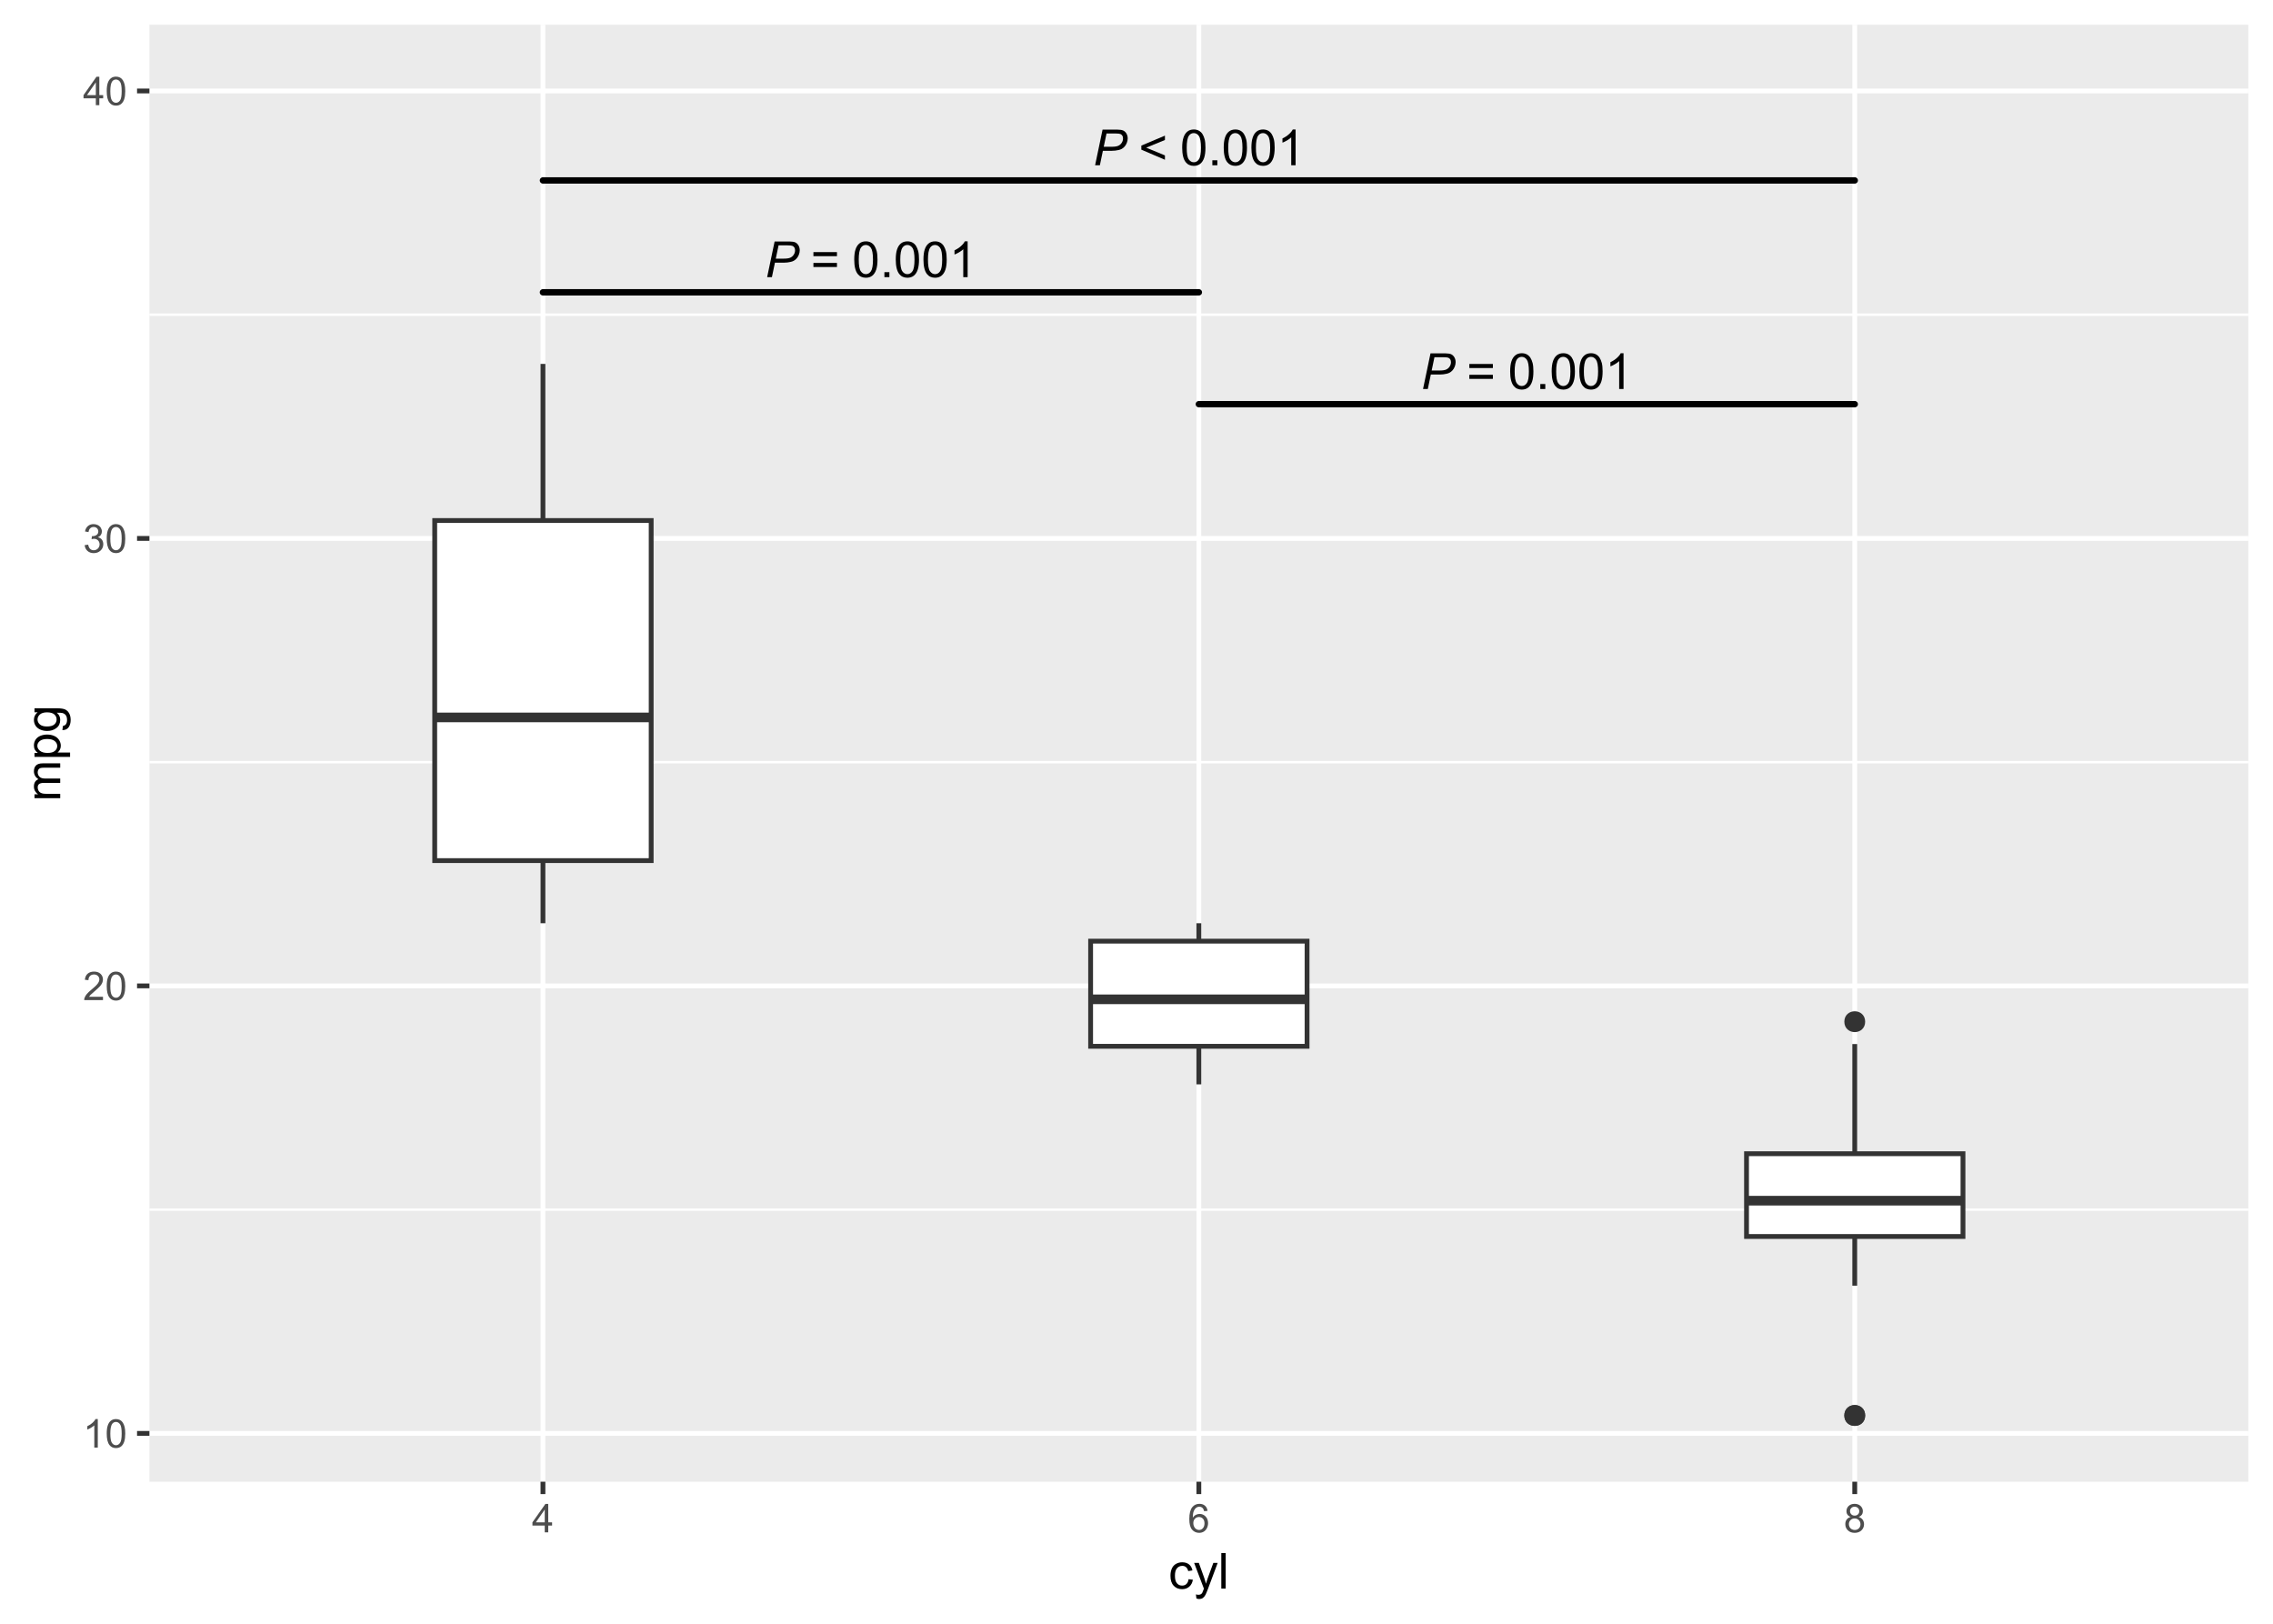
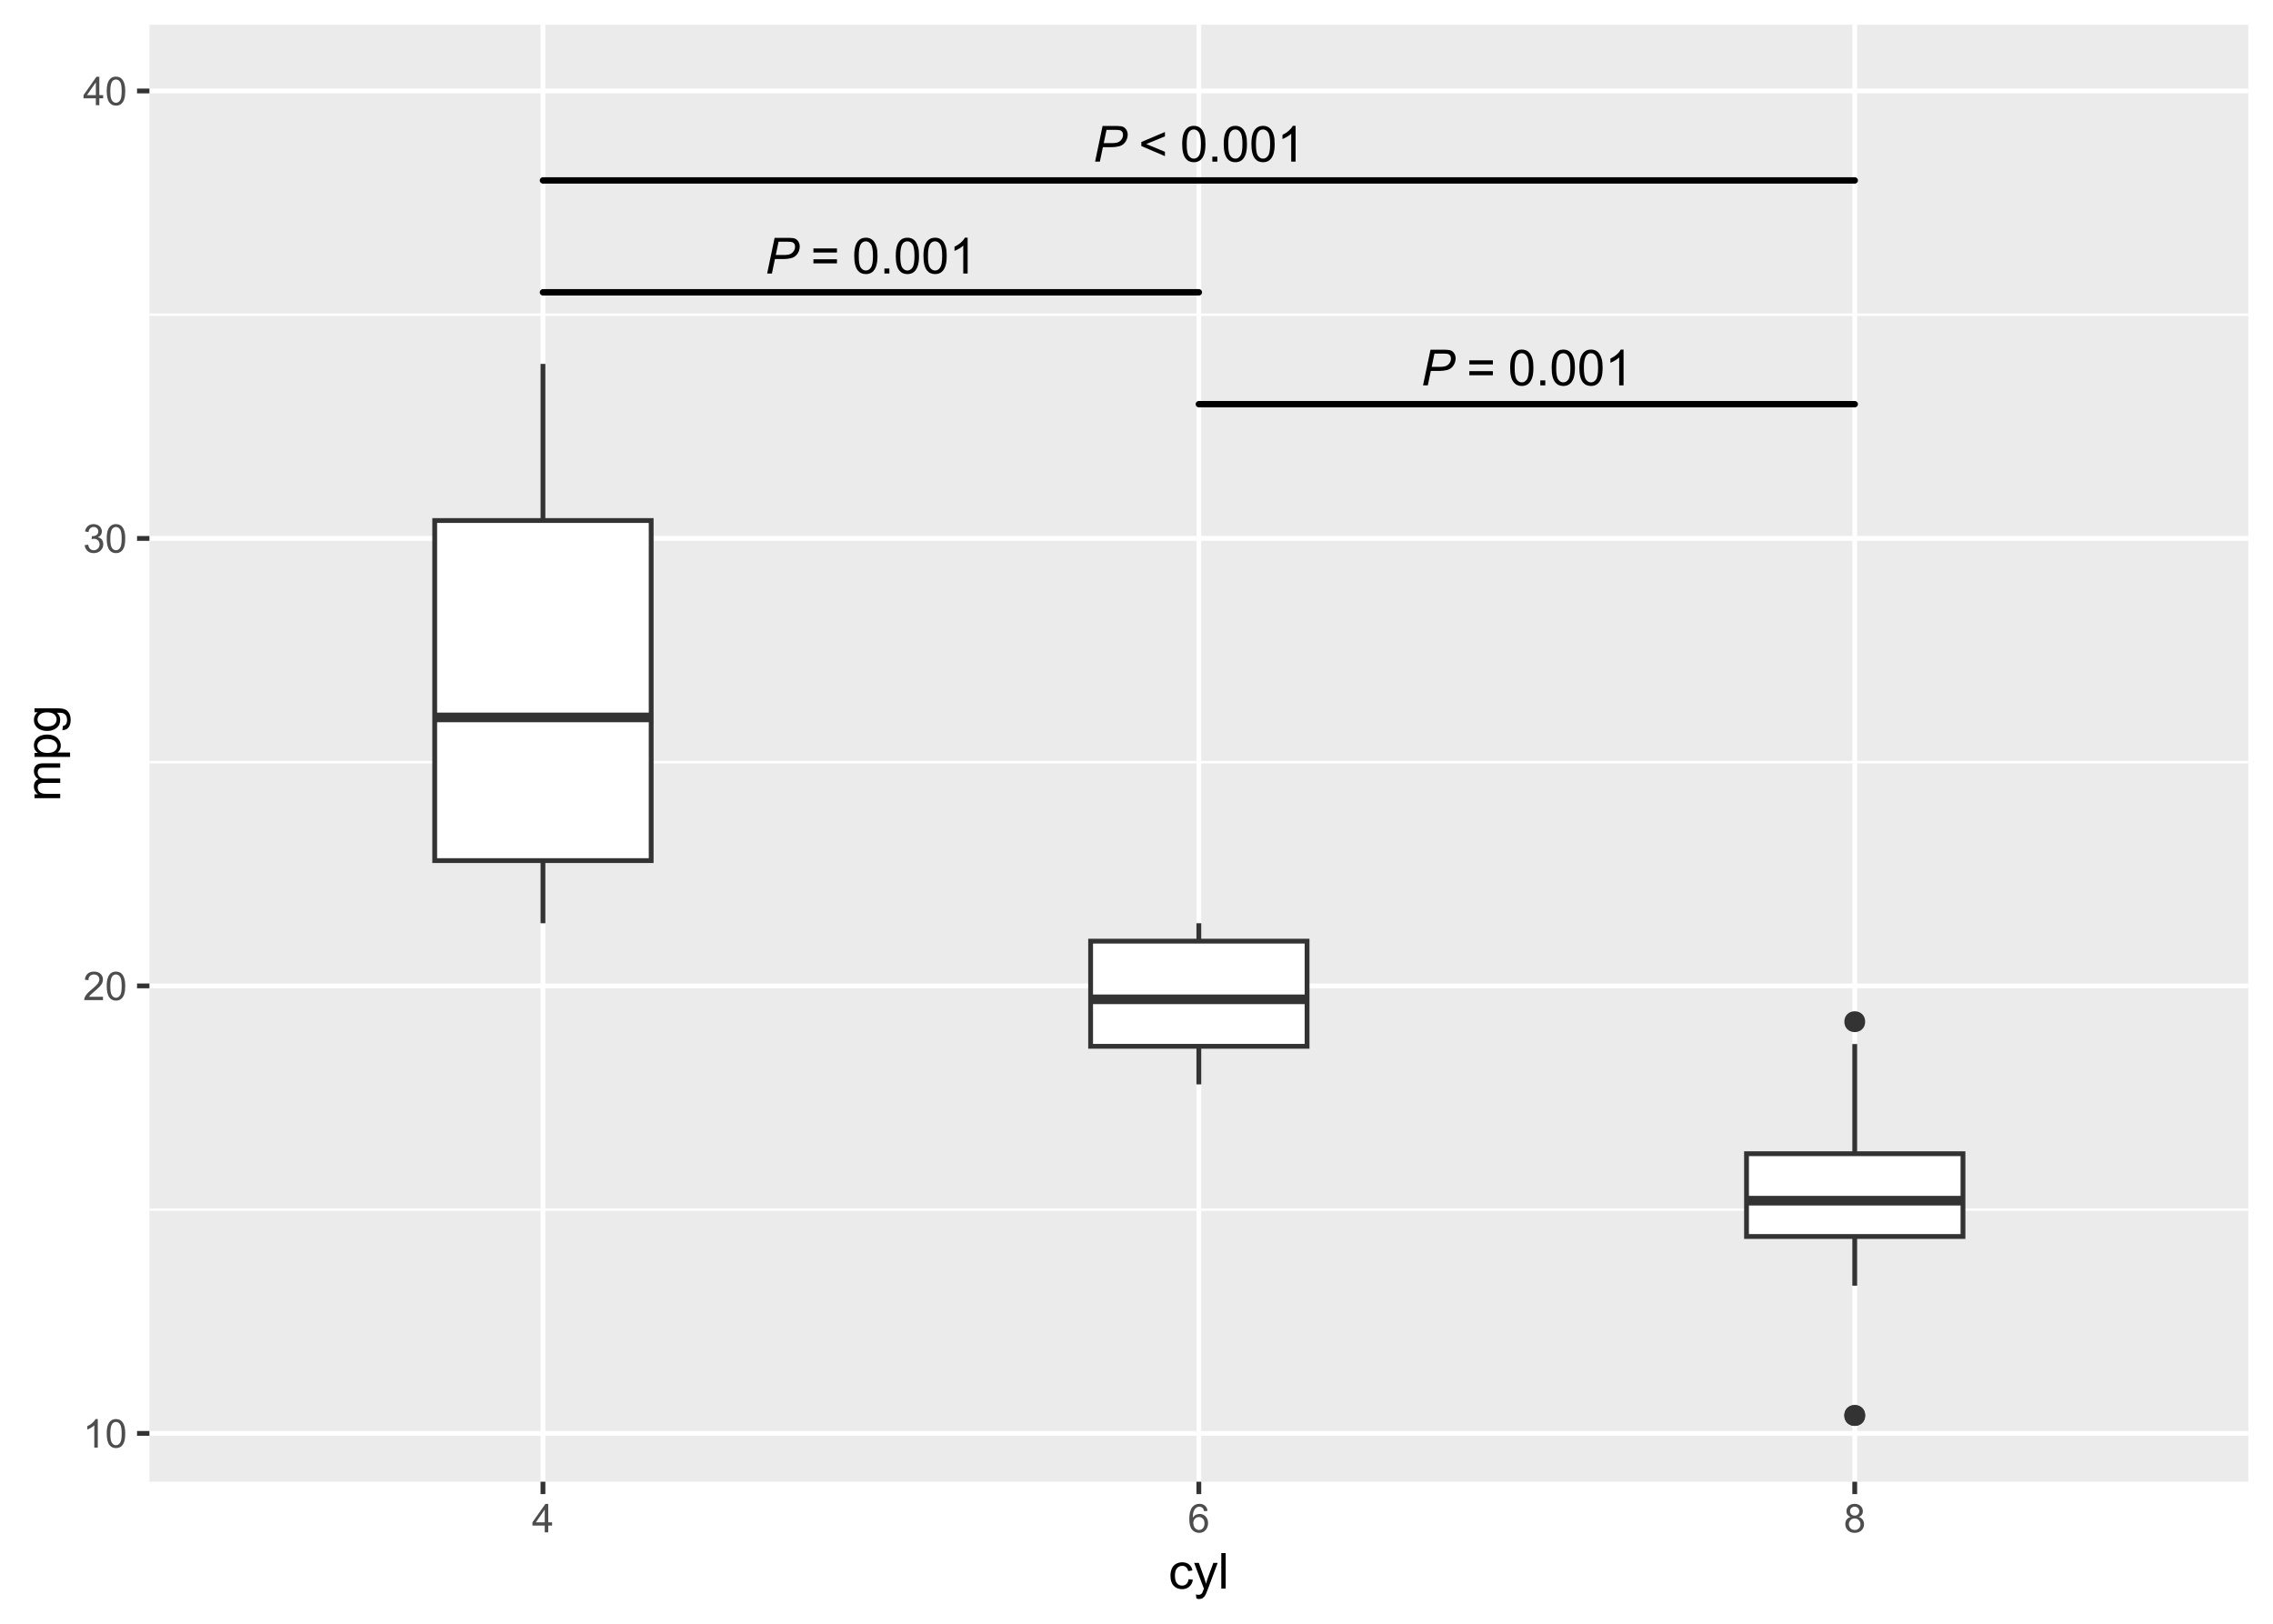
<svg xmlns="http://www.w3.org/2000/svg" xmlns:xlink="http://www.w3.org/1999/xlink" width="504pt" height="360pt" viewBox="0 0 504 360" version="1.1">
  <defs>
    <g>
      <symbol overflow="visible" id="glyph0-0">
        <path style="stroke:none;" d="M 1.379 0 L 1.379 -6.898 L 6.898 -6.898 L 6.898 0 Z M 1.551 -0.172 L 6.727 -0.172 L 6.727 -6.727 L 1.551 -6.727 Z M 1.551 -0.172 " />
      </symbol>
      <symbol overflow="visible" id="glyph0-1">
        <path style="stroke:none;" d="M 0.473 0 L 2.129 -7.902 L 5.43 -7.902 C 5.996 -7.898 6.422 -7.832 6.711 -7.703 C 6.992 -7.57 7.23 -7.348 7.422 -7.031 C 7.605 -6.711 7.699 -6.352 7.703 -5.961 C 7.699 -5.633 7.633 -5.301 7.504 -4.965 C 7.367 -4.621 7.199 -4.344 7 -4.129 C 6.793 -3.906 6.586 -3.742 6.383 -3.633 C 6.172 -3.52 5.949 -3.438 5.715 -3.387 C 5.203 -3.266 4.691 -3.203 4.176 -3.207 L 2.199 -3.207 L 1.531 0 Z M 2.387 -4.102 L 4.129 -4.102 C 4.801 -4.102 5.297 -4.172 5.613 -4.32 C 5.93 -4.461 6.184 -4.684 6.375 -4.984 C 6.566 -5.281 6.66 -5.598 6.664 -5.934 C 6.66 -6.191 6.609 -6.402 6.512 -6.566 C 6.406 -6.727 6.266 -6.848 6.086 -6.93 C 5.902 -7.004 5.551 -7.043 5.031 -7.047 L 3.004 -7.047 Z M 2.387 -4.102 " />
      </symbol>
      <symbol overflow="visible" id="glyph1-0">
        <path style="stroke:none;" d="M 0.555 0 L 0.555 -6.898 L 6.074 -6.898 L 6.074 0 Z M 0.727 -0.172 L 5.902 -0.172 L 5.902 -6.727 L 0.727 -6.727 Z M 0.727 -0.172 " />
      </symbol>
      <symbol overflow="visible" id="glyph1-1">
        <path style="stroke:none;" d="" />
      </symbol>
      <symbol overflow="visible" id="glyph2-0">
        <path style="stroke:none;" d="M 1.379 0 L 1.379 -6.898 L 6.898 -6.898 L 6.898 0 Z M 1.551 -0.172 L 6.727 -0.172 L 6.727 -6.727 L 1.551 -6.727 Z M 1.551 -0.172 " />
      </symbol>
      <symbol overflow="visible" id="glyph2-1">
        <path style="stroke:none;" d="M 5.832 -4.648 L 0.613 -4.648 L 0.613 -5.551 L 5.832 -5.551 Z M 5.832 -2.246 L 0.613 -2.246 L 0.613 -3.152 L 5.832 -3.152 Z M 5.832 -2.246 " />
      </symbol>
      <symbol overflow="visible" id="glyph2-2">
        <path style="stroke:none;" d="M 0.457 -3.898 C 0.457 -4.828 0.551 -5.582 0.746 -6.152 C 0.934 -6.723 1.219 -7.16 1.602 -7.469 C 1.977 -7.777 2.457 -7.934 3.035 -7.934 C 3.457 -7.934 3.828 -7.848 4.148 -7.676 C 4.469 -7.504 4.73 -7.258 4.941 -6.938 C 5.145 -6.617 5.309 -6.227 5.434 -5.766 C 5.551 -5.305 5.613 -4.68 5.613 -3.898 C 5.613 -2.969 5.516 -2.223 5.324 -1.652 C 5.133 -1.082 4.848 -0.641 4.469 -0.332 C 4.09 -0.023 3.613 0.129 3.035 0.133 C 2.27 0.129 1.668 -0.141 1.238 -0.684 C 0.715 -1.34 0.457 -2.41 0.457 -3.898 Z M 1.457 -3.898 C 1.453 -2.598 1.605 -1.734 1.91 -1.309 C 2.215 -0.875 2.59 -0.66 3.035 -0.664 C 3.48 -0.66 3.852 -0.875 4.156 -1.309 C 4.457 -1.738 4.609 -2.602 4.613 -3.898 C 4.609 -5.195 4.457 -6.059 4.156 -6.488 C 3.852 -6.914 3.477 -7.129 3.023 -7.133 C 2.578 -7.129 2.223 -6.941 1.957 -6.566 C 1.621 -6.082 1.453 -5.191 1.457 -3.898 Z M 1.457 -3.898 " />
      </symbol>
      <symbol overflow="visible" id="glyph2-3">
        <path style="stroke:none;" d="M 1.004 0 L 1.004 -1.105 L 2.109 -1.105 L 2.109 0 Z M 1.004 0 " />
      </symbol>
      <symbol overflow="visible" id="glyph2-4">
        <path style="stroke:none;" d="M 4.113 0 L 3.145 0 L 3.145 -6.184 C 2.906 -5.957 2.598 -5.734 2.223 -5.512 C 1.84 -5.289 1.5 -5.121 1.203 -5.012 L 1.203 -5.949 C 1.742 -6.199 2.219 -6.508 2.625 -6.875 C 3.031 -7.234 3.316 -7.59 3.488 -7.934 L 4.113 -7.934 Z M 4.113 0 " />
      </symbol>
      <symbol overflow="visible" id="glyph2-5">
        <path style="stroke:none;" d="M 0.605 -3.457 L 0.605 -4.359 L 5.836 -6.57 L 5.836 -5.605 L 1.688 -3.902 L 5.836 -2.184 L 5.836 -1.219 Z M 0.605 -3.457 " />
      </symbol>
      <symbol overflow="visible" id="glyph3-0">
        <path style="stroke:none;" d="M 1.102 0 L 1.102 -5.5 L 5.5 -5.5 L 5.5 0 Z M 1.238 -0.137 L 5.363 -0.137 L 5.363 -5.363 L 1.238 -5.363 Z M 1.238 -0.137 " />
      </symbol>
      <symbol overflow="visible" id="glyph3-1">
        <path style="stroke:none;" d="M 3.277 0 L 2.504 0 L 2.504 -4.93 C 2.316 -4.75 2.074 -4.574 1.773 -4.395 C 1.469 -4.215 1.195 -4.082 0.957 -3.996 L 0.957 -4.742 C 1.387 -4.941 1.766 -5.188 2.09 -5.48 C 2.414 -5.77 2.645 -6.051 2.781 -6.324 L 3.277 -6.324 Z M 3.277 0 " />
      </symbol>
      <symbol overflow="visible" id="glyph3-2">
        <path style="stroke:none;" d="M 0.367 -3.105 C 0.363 -3.848 0.438 -4.445 0.594 -4.902 C 0.742 -5.355 0.973 -5.707 1.277 -5.953 C 1.578 -6.199 1.957 -6.32 2.418 -6.324 C 2.754 -6.32 3.051 -6.254 3.309 -6.121 C 3.562 -5.984 3.773 -5.789 3.938 -5.531 C 4.102 -5.273 4.23 -4.961 4.328 -4.594 C 4.422 -4.227 4.469 -3.73 4.473 -3.105 C 4.469 -2.367 4.395 -1.77 4.242 -1.316 C 4.09 -0.859 3.863 -0.508 3.562 -0.262 C 3.258 -0.016 2.875 0.105 2.418 0.109 C 1.809 0.105 1.332 -0.109 0.988 -0.547 C 0.57 -1.066 0.363 -1.922 0.367 -3.105 Z M 1.16 -3.105 C 1.16 -2.07 1.281 -1.379 1.523 -1.039 C 1.766 -0.695 2.062 -0.527 2.418 -0.527 C 2.773 -0.527 3.074 -0.699 3.316 -1.043 C 3.559 -1.387 3.68 -2.074 3.68 -3.105 C 3.68 -4.145 3.559 -4.832 3.316 -5.172 C 3.074 -5.512 2.77 -5.684 2.41 -5.684 C 2.051 -5.684 1.77 -5.531 1.559 -5.234 C 1.293 -4.844 1.16 -4.137 1.16 -3.105 Z M 1.16 -3.105 " />
      </symbol>
      <symbol overflow="visible" id="glyph3-3">
        <path style="stroke:none;" d="M 4.43 -0.742 L 4.43 0 L 0.266 0 C 0.258 -0.188 0.289 -0.367 0.355 -0.539 C 0.461 -0.82 0.629 -1.098 0.863 -1.375 C 1.094 -1.648 1.434 -1.965 1.879 -2.328 C 2.562 -2.887 3.023 -3.332 3.266 -3.664 C 3.5 -3.988 3.621 -4.301 3.625 -4.594 C 3.621 -4.898 3.512 -5.156 3.297 -5.367 C 3.074 -5.578 2.789 -5.684 2.441 -5.684 C 2.066 -5.684 1.77 -5.57 1.547 -5.348 C 1.32 -5.125 1.207 -4.816 1.207 -4.422 L 0.414 -4.504 C 0.465 -5.094 0.668 -5.543 1.027 -5.855 C 1.379 -6.164 1.855 -6.32 2.457 -6.324 C 3.059 -6.32 3.539 -6.152 3.891 -5.82 C 4.242 -5.484 4.418 -5.07 4.422 -4.578 C 4.418 -4.32 4.367 -4.074 4.266 -3.832 C 4.164 -3.59 3.992 -3.332 3.754 -3.062 C 3.512 -2.793 3.113 -2.426 2.562 -1.957 C 2.094 -1.566 1.797 -1.301 1.664 -1.16 C 1.531 -1.02 1.422 -0.879 1.34 -0.742 Z M 4.43 -0.742 " />
      </symbol>
      <symbol overflow="visible" id="glyph3-4">
        <path style="stroke:none;" d="M 0.371 -1.664 L 1.145 -1.766 C 1.23 -1.324 1.383 -1.008 1.598 -0.816 C 1.809 -0.621 2.066 -0.527 2.375 -0.527 C 2.734 -0.527 3.043 -0.652 3.297 -0.906 C 3.547 -1.156 3.672 -1.469 3.676 -1.844 C 3.672 -2.195 3.555 -2.488 3.324 -2.719 C 3.09 -2.949 2.797 -3.062 2.441 -3.066 C 2.293 -3.062 2.109 -3.035 1.895 -2.98 L 1.98 -3.66 C 2.031 -3.652 2.07 -3.648 2.105 -3.652 C 2.434 -3.648 2.73 -3.734 2.996 -3.91 C 3.254 -4.078 3.387 -4.344 3.391 -4.703 C 3.387 -4.984 3.289 -5.219 3.102 -5.406 C 2.906 -5.59 2.66 -5.684 2.359 -5.688 C 2.055 -5.684 1.805 -5.59 1.605 -5.402 C 1.402 -5.215 1.273 -4.93 1.219 -4.555 L 0.445 -4.691 C 0.539 -5.207 0.754 -5.609 1.09 -5.895 C 1.426 -6.18 1.844 -6.32 2.344 -6.324 C 2.688 -6.32 3.004 -6.246 3.293 -6.102 C 3.582 -5.953 3.801 -5.754 3.953 -5.5 C 4.105 -5.242 4.184 -4.973 4.184 -4.688 C 4.184 -4.414 4.109 -4.164 3.965 -3.945 C 3.816 -3.719 3.602 -3.543 3.316 -3.41 C 3.688 -3.324 3.977 -3.145 4.184 -2.875 C 4.391 -2.602 4.492 -2.262 4.496 -1.859 C 4.492 -1.305 4.293 -0.84 3.895 -0.461 C 3.492 -0.078 2.984 0.109 2.371 0.113 C 1.816 0.109 1.355 -0.051 0.992 -0.379 C 0.625 -0.707 0.418 -1.137 0.371 -1.664 Z M 0.371 -1.664 " />
      </symbol>
      <symbol overflow="visible" id="glyph3-5">
        <path style="stroke:none;" d="M 2.844 0 L 2.844 -1.508 L 0.113 -1.508 L 0.113 -2.219 L 2.988 -6.301 L 3.617 -6.301 L 3.617 -2.219 L 4.469 -2.219 L 4.469 -1.508 L 3.617 -1.508 L 3.617 0 Z M 2.844 -2.219 L 2.844 -5.059 L 0.871 -2.219 Z M 2.844 -2.219 " />
      </symbol>
      <symbol overflow="visible" id="glyph3-6">
        <path style="stroke:none;" d="M 4.379 -4.758 L 3.609 -4.695 C 3.539 -4.996 3.441 -5.219 3.316 -5.359 C 3.105 -5.574 2.848 -5.684 2.543 -5.688 C 2.297 -5.684 2.078 -5.617 1.895 -5.484 C 1.648 -5.305 1.457 -5.043 1.32 -4.703 C 1.176 -4.363 1.105 -3.879 1.102 -3.25 C 1.285 -3.531 1.512 -3.742 1.781 -3.879 C 2.051 -4.016 2.332 -4.082 2.629 -4.086 C 3.141 -4.082 3.578 -3.895 3.945 -3.516 C 4.305 -3.137 4.488 -2.645 4.492 -2.047 C 4.488 -1.648 4.402 -1.281 4.234 -0.941 C 4.062 -0.602 3.828 -0.34 3.531 -0.16 C 3.23 0.02 2.895 0.105 2.52 0.109 C 1.871 0.105 1.344 -0.129 0.941 -0.602 C 0.531 -1.074 0.328 -1.855 0.332 -2.949 C 0.328 -4.16 0.551 -5.047 1.004 -5.602 C 1.395 -6.082 1.926 -6.32 2.59 -6.324 C 3.086 -6.32 3.492 -6.184 3.809 -5.906 C 4.125 -5.629 4.312 -5.246 4.379 -4.758 Z M 1.219 -2.039 C 1.219 -1.773 1.273 -1.516 1.387 -1.273 C 1.5 -1.027 1.66 -0.844 1.863 -0.719 C 2.066 -0.59 2.277 -0.527 2.504 -0.527 C 2.828 -0.527 3.109 -0.656 3.348 -0.922 C 3.578 -1.184 3.695 -1.543 3.699 -2 C 3.695 -2.43 3.582 -2.773 3.352 -3.027 C 3.117 -3.273 2.824 -3.398 2.477 -3.402 C 2.121 -3.398 1.824 -3.273 1.582 -3.027 C 1.34 -2.773 1.219 -2.445 1.219 -2.039 Z M 1.219 -2.039 " />
      </symbol>
      <symbol overflow="visible" id="glyph3-7">
        <path style="stroke:none;" d="M 1.555 -3.418 C 1.23 -3.531 0.992 -3.699 0.84 -3.918 C 0.684 -4.133 0.609 -4.395 0.609 -4.699 C 0.609 -5.156 0.773 -5.539 1.102 -5.855 C 1.43 -6.164 1.867 -6.32 2.418 -6.324 C 2.969 -6.32 3.41 -6.16 3.746 -5.844 C 4.078 -5.523 4.246 -5.137 4.25 -4.68 C 4.246 -4.387 4.172 -4.133 4.02 -3.918 C 3.863 -3.699 3.629 -3.531 3.32 -3.418 C 3.707 -3.285 4 -3.082 4.203 -2.805 C 4.402 -2.52 4.504 -2.184 4.508 -1.801 C 4.504 -1.258 4.312 -0.805 3.934 -0.441 C 3.551 -0.074 3.051 0.105 2.434 0.109 C 1.809 0.105 1.309 -0.074 0.926 -0.441 C 0.543 -0.809 0.352 -1.27 0.355 -1.82 C 0.352 -2.23 0.457 -2.574 0.668 -2.852 C 0.875 -3.125 1.168 -3.312 1.555 -3.418 Z M 1.402 -4.727 C 1.398 -4.426 1.496 -4.184 1.688 -3.996 C 1.879 -3.805 2.129 -3.707 2.438 -3.711 C 2.734 -3.707 2.977 -3.801 3.168 -3.992 C 3.355 -4.176 3.449 -4.406 3.453 -4.684 C 3.449 -4.965 3.352 -5.203 3.16 -5.398 C 2.961 -5.586 2.719 -5.684 2.43 -5.688 C 2.129 -5.684 1.883 -5.59 1.691 -5.402 C 1.496 -5.215 1.398 -4.988 1.402 -4.727 Z M 1.152 -1.816 C 1.148 -1.598 1.199 -1.383 1.309 -1.176 C 1.41 -0.969 1.566 -0.809 1.773 -0.695 C 1.98 -0.582 2.203 -0.527 2.441 -0.527 C 2.809 -0.527 3.113 -0.645 3.355 -0.883 C 3.594 -1.121 3.715 -1.426 3.719 -1.793 C 3.715 -2.164 3.59 -2.469 3.344 -2.715 C 3.094 -2.957 2.785 -3.082 2.414 -3.082 C 2.051 -3.082 1.75 -2.961 1.512 -2.719 C 1.27 -2.477 1.148 -2.176 1.152 -1.816 Z M 1.152 -1.816 " />
      </symbol>
      <symbol overflow="visible" id="glyph4-0">
        <path style="stroke:none;" d="M 1.375 0 L 1.375 -6.875 L 6.875 -6.875 L 6.875 0 Z M 1.547 -0.172 L 6.703 -0.172 L 6.703 -6.703 L 1.547 -6.703 Z M 1.547 -0.172 " />
      </symbol>
      <symbol overflow="visible" id="glyph4-1">
        <path style="stroke:none;" d="M 4.445 -2.09 L 5.398 -1.965 C 5.289 -1.309 5.023 -0.797 4.598 -0.426 C 4.168 -0.055 3.645 0.129 3.023 0.129 C 2.242 0.129 1.613 -0.125 1.141 -0.637 C 0.664 -1.145 0.426 -1.875 0.43 -2.832 C 0.426 -3.441 0.527 -3.98 0.734 -4.445 C 0.938 -4.906 1.25 -5.254 1.668 -5.484 C 2.082 -5.715 2.535 -5.828 3.031 -5.832 C 3.645 -5.828 4.152 -5.672 4.547 -5.363 C 4.941 -5.047 5.191 -4.602 5.305 -4.027 L 4.367 -3.883 C 4.273 -4.262 4.117 -4.551 3.891 -4.746 C 3.664 -4.941 3.387 -5.039 3.066 -5.039 C 2.574 -5.039 2.18 -4.863 1.879 -4.516 C 1.57 -4.164 1.418 -3.613 1.422 -2.859 C 1.418 -2.09 1.566 -1.531 1.863 -1.184 C 2.156 -0.836 2.539 -0.66 3.012 -0.664 C 3.391 -0.66 3.707 -0.777 3.961 -1.012 C 4.215 -1.242 4.375 -1.602 4.445 -2.09 Z M 4.445 -2.09 " />
      </symbol>
      <symbol overflow="visible" id="glyph4-2">
        <path style="stroke:none;" d="M 0.684 2.195 L 0.574 1.289 C 0.785 1.344 0.969 1.371 1.129 1.375 C 1.34 1.371 1.512 1.336 1.641 1.266 C 1.77 1.195 1.875 1.094 1.961 0.969 C 2.02 0.867 2.117 0.629 2.258 0.246 C 2.27 0.191 2.301 0.113 2.344 0.012 L 0.176 -5.703 L 1.219 -5.703 L 2.406 -2.402 C 2.559 -1.98 2.695 -1.539 2.82 -1.078 C 2.926 -1.523 3.059 -1.957 3.219 -2.379 L 4.438 -5.703 L 5.402 -5.703 L 3.234 0.098 C 3 0.719 2.816 1.148 2.691 1.391 C 2.516 1.703 2.32 1.938 2.098 2.09 C 1.875 2.238 1.609 2.312 1.305 2.316 C 1.117 2.312 0.91 2.273 0.684 2.195 Z M 0.684 2.195 " />
      </symbol>
      <symbol overflow="visible" id="glyph4-3">
        <path style="stroke:none;" d="M 0.703 0 L 0.703 -7.875 L 1.672 -7.875 L 1.672 0 Z M 0.703 0 " />
      </symbol>
      <symbol overflow="visible" id="glyph5-0">
        <path style="stroke:none;" d="M 0 -1.375 L -6.875 -1.375 L -6.875 -6.875 L 0 -6.875 Z M -0.172 -1.547 L -0.172 -6.703 L -6.703 -6.703 L -6.703 -1.547 Z M -0.172 -1.547 " />
      </symbol>
      <symbol overflow="visible" id="glyph5-1">
        <path style="stroke:none;" d="M 0 -0.727 L -5.703 -0.727 L -5.703 -1.59 L -4.902 -1.59 C -5.18 -1.766 -5.406 -2.004 -5.578 -2.305 C -5.746 -2.598 -5.828 -2.938 -5.832 -3.32 C -5.828 -3.738 -5.742 -4.086 -5.566 -4.359 C -5.391 -4.629 -5.145 -4.816 -4.836 -4.93 C -5.496 -5.379 -5.828 -5.969 -5.832 -6.691 C -5.828 -7.254 -5.672 -7.688 -5.363 -7.996 C -5.047 -8.297 -4.566 -8.449 -3.914 -8.453 L 0 -8.453 L 0 -7.492 L -3.594 -7.492 C -3.977 -7.488 -4.254 -7.457 -4.426 -7.398 C -4.594 -7.332 -4.734 -7.219 -4.84 -7.059 C -4.941 -6.891 -4.992 -6.695 -4.996 -6.477 C -4.992 -6.07 -4.859 -5.738 -4.594 -5.477 C -4.328 -5.211 -3.898 -5.078 -3.312 -5.082 L 0 -5.082 L 0 -4.113 L -3.707 -4.113 C -4.133 -4.113 -4.453 -4.031 -4.672 -3.875 C -4.883 -3.715 -4.992 -3.461 -4.996 -3.105 C -4.992 -2.832 -4.922 -2.578 -4.781 -2.348 C -4.637 -2.117 -4.426 -1.949 -4.152 -1.848 C -3.875 -1.738 -3.477 -1.688 -2.961 -1.691 L 0 -1.691 Z M 0 -0.727 " />
      </symbol>
      <symbol overflow="visible" id="glyph5-2">
        <path style="stroke:none;" d="M 2.188 -0.727 L -5.703 -0.727 L -5.703 -1.605 L -4.961 -1.605 C -5.25 -1.812 -5.469 -2.047 -5.613 -2.309 C -5.758 -2.57 -5.828 -2.887 -5.832 -3.262 C -5.828 -3.746 -5.703 -4.176 -5.457 -4.551 C -5.203 -4.922 -4.852 -5.203 -4.395 -5.391 C -3.938 -5.578 -3.438 -5.672 -2.895 -5.676 C -2.309 -5.672 -1.781 -5.566 -1.316 -5.359 C -0.848 -5.148 -0.488 -4.844 -0.242 -4.449 C 0.008 -4.047 0.129 -3.629 0.129 -3.191 C 0.129 -2.867 0.062 -2.578 -0.074 -2.32 C -0.207 -2.062 -0.379 -1.852 -0.59 -1.691 L 2.188 -1.691 Z M -2.82 -1.602 C -2.082 -1.598 -1.539 -1.746 -1.191 -2.047 C -0.836 -2.34 -0.66 -2.699 -0.664 -3.125 C -0.66 -3.551 -0.844 -3.918 -1.211 -4.227 C -1.574 -4.531 -2.137 -4.688 -2.898 -4.688 C -3.625 -4.688 -4.168 -4.535 -4.531 -4.238 C -4.891 -3.938 -5.074 -3.582 -5.074 -3.168 C -5.074 -2.754 -4.879 -2.391 -4.496 -2.074 C -4.109 -1.758 -3.551 -1.598 -2.82 -1.602 Z M -2.82 -1.602 " />
      </symbol>
      <symbol overflow="visible" id="glyph5-3">
        <path style="stroke:none;" d="M 0.473 -0.547 L 0.613 -1.488 C 0.898 -1.527 1.109 -1.637 1.246 -1.816 C 1.422 -2.055 1.512 -2.379 1.516 -2.797 C 1.512 -3.242 1.422 -3.59 1.246 -3.832 C 1.062 -4.074 0.812 -4.238 0.496 -4.328 C 0.297 -4.379 -0.113 -4.402 -0.746 -4.398 C -0.246 -3.973 0 -3.445 0 -2.82 C 0 -2.031 -0.281 -1.426 -0.848 -1 C -1.41 -0.566 -2.09 -0.352 -2.883 -0.355 C -3.426 -0.352 -3.926 -0.449 -4.391 -0.648 C -4.848 -0.844 -5.203 -1.129 -5.457 -1.504 C -5.703 -1.875 -5.828 -2.316 -5.832 -2.824 C -5.828 -3.496 -5.559 -4.051 -5.016 -4.492 L -5.703 -4.492 L -5.703 -5.383 L -0.773 -5.383 C 0.113 -5.379 0.742 -5.289 1.113 -5.109 C 1.484 -4.93 1.777 -4.641 1.992 -4.25 C 2.207 -3.855 2.312 -3.375 2.316 -2.805 C 2.312 -2.121 2.16 -1.57 1.855 -1.152 C 1.547 -0.734 1.086 -0.531 0.473 -0.547 Z M -2.953 -1.348 C -2.203 -1.348 -1.656 -1.496 -1.316 -1.793 C -0.969 -2.09 -0.797 -2.461 -0.801 -2.91 C -0.797 -3.352 -0.969 -3.723 -1.312 -4.027 C -1.652 -4.324 -2.188 -4.477 -2.922 -4.48 C -3.617 -4.477 -4.145 -4.32 -4.5 -4.016 C -4.852 -3.703 -5.027 -3.332 -5.031 -2.895 C -5.027 -2.465 -4.852 -2.098 -4.508 -1.797 C -4.156 -1.496 -3.641 -1.348 -2.953 -1.348 Z M -2.953 -1.348 " />
      </symbol>
    </g>
    <clipPath id="clip1">
      <path d="M 33.129 5.48 L 498.523 5.48 L 498.523 328.512 L 33.129 328.512 Z M 33.129 5.48 " />
    </clipPath>
    <clipPath id="clip2">
      <path d="M 33.129 267 L 498.523 267 L 498.523 269 L 33.129 269 Z M 33.129 267 " />
    </clipPath>
    <clipPath id="clip3">
      <path d="M 33.129 168 L 498.523 168 L 498.523 170 L 33.129 170 Z M 33.129 168 " />
    </clipPath>
    <clipPath id="clip4">
      <path d="M 33.129 69 L 498.523 69 L 498.523 71 L 33.129 71 Z M 33.129 69 " />
    </clipPath>
    <clipPath id="clip5">
      <path d="M 33.129 317 L 498.523 317 L 498.523 319 L 33.129 319 Z M 33.129 317 " />
    </clipPath>
    <clipPath id="clip6">
      <path d="M 33.129 218 L 498.523 218 L 498.523 220 L 33.129 220 Z M 33.129 218 " />
    </clipPath>
    <clipPath id="clip7">
      <path d="M 33.129 118 L 498.523 118 L 498.523 120 L 33.129 120 Z M 33.129 118 " />
    </clipPath>
    <clipPath id="clip8">
      <path d="M 33.129 19 L 498.523 19 L 498.523 21 L 33.129 21 Z M 33.129 19 " />
    </clipPath>
    <clipPath id="clip9">
      <path d="M 119 5.48 L 121 5.48 L 121 328.512 L 119 328.512 Z M 119 5.48 " />
    </clipPath>
    <clipPath id="clip10">
      <path d="M 265 5.48 L 267 5.48 L 267 328.512 L 265 328.512 Z M 265 5.48 " />
    </clipPath>
    <clipPath id="clip11">
      <path d="M 410 5.48 L 412 5.48 L 412 328.512 L 410 328.512 Z M 410 5.48 " />
    </clipPath>
  </defs>
  <g id="surface104">
    <rect x="0" y="0" width="504" height="360" style="fill:rgb(100%,100%,100%);fill-opacity:1;stroke:none;" />
    <rect x="0" y="0" width="504" height="360" style="fill:rgb(100%,100%,100%);fill-opacity:1;stroke:none;" />
    <path style="fill:none;stroke-width:1.067;stroke-linecap:round;stroke-linejoin:round;stroke:rgb(100%,100%,100%);stroke-opacity:1;stroke-miterlimit:10;" d="M 0 360 L 504 360 L 504 0 L 0 0 Z M 0 360 " />
    <g clip-path="url(#clip1)" clip-rule="nonzero">
      <path style=" stroke:none;fill-rule:nonzero;fill:rgb(92.157%,92.157%,92.157%);fill-opacity:1;" d="M 33.129 328.508 L 498.523 328.508 L 498.523 5.477 L 33.129 5.477 Z M 33.129 328.508 " />
    </g>
    <g clip-path="url(#clip2)" clip-rule="nonzero">
      <path style="fill:none;stroke-width:0.533;stroke-linecap:butt;stroke-linejoin:round;stroke:rgb(100%,100%,100%);stroke-opacity:1;stroke-miterlimit:10;" d="M 33.129 268.188 L 498.52 268.188 " />
    </g>
    <g clip-path="url(#clip3)" clip-rule="nonzero">
      <path style="fill:none;stroke-width:0.533;stroke-linecap:butt;stroke-linejoin:round;stroke:rgb(100%,100%,100%);stroke-opacity:1;stroke-miterlimit:10;" d="M 33.129 168.98 L 498.52 168.98 " />
    </g>
    <g clip-path="url(#clip4)" clip-rule="nonzero">
      <path style="fill:none;stroke-width:0.533;stroke-linecap:butt;stroke-linejoin:round;stroke:rgb(100%,100%,100%);stroke-opacity:1;stroke-miterlimit:10;" d="M 33.129 69.77 L 498.52 69.77 " />
    </g>
    <g clip-path="url(#clip5)" clip-rule="nonzero">
      <path style="fill:none;stroke-width:1.067;stroke-linecap:butt;stroke-linejoin:round;stroke:rgb(100%,100%,100%);stroke-opacity:1;stroke-miterlimit:10;" d="M 33.129 317.793 L 498.52 317.793 " />
    </g>
    <g clip-path="url(#clip6)" clip-rule="nonzero">
      <path style="fill:none;stroke-width:1.067;stroke-linecap:butt;stroke-linejoin:round;stroke:rgb(100%,100%,100%);stroke-opacity:1;stroke-miterlimit:10;" d="M 33.129 218.582 L 498.52 218.582 " />
    </g>
    <g clip-path="url(#clip7)" clip-rule="nonzero">
      <path style="fill:none;stroke-width:1.067;stroke-linecap:butt;stroke-linejoin:round;stroke:rgb(100%,100%,100%);stroke-opacity:1;stroke-miterlimit:10;" d="M 33.129 119.375 L 498.52 119.375 " />
    </g>
    <g clip-path="url(#clip8)" clip-rule="nonzero">
      <path style="fill:none;stroke-width:1.067;stroke-linecap:butt;stroke-linejoin:round;stroke:rgb(100%,100%,100%);stroke-opacity:1;stroke-miterlimit:10;" d="M 33.129 20.164 L 498.52 20.164 " />
    </g>
    <g clip-path="url(#clip9)" clip-rule="nonzero">
      <path style="fill:none;stroke-width:1.067;stroke-linecap:butt;stroke-linejoin:round;stroke:rgb(100%,100%,100%);stroke-opacity:1;stroke-miterlimit:10;" d="M 120.391 328.508 L 120.391 5.48 " />
    </g>
    <g clip-path="url(#clip10)" clip-rule="nonzero">
      <path style="fill:none;stroke-width:1.067;stroke-linecap:butt;stroke-linejoin:round;stroke:rgb(100%,100%,100%);stroke-opacity:1;stroke-miterlimit:10;" d="M 265.824 328.508 L 265.824 5.48 " />
    </g>
    <g clip-path="url(#clip11)" clip-rule="nonzero">
      <path style="fill:none;stroke-width:1.067;stroke-linecap:butt;stroke-linejoin:round;stroke:rgb(100%,100%,100%);stroke-opacity:1;stroke-miterlimit:10;" d="M 411.258 328.508 L 411.258 5.48 " />
    </g>
    <path style="fill:none;stroke-width:1.067;stroke-linecap:butt;stroke-linejoin:round;stroke:rgb(20%,20%,20%);stroke-opacity:1;stroke-miterlimit:10;" d="M 120.391 115.406 L 120.391 80.68 " />
    <path style="fill:none;stroke-width:1.067;stroke-linecap:butt;stroke-linejoin:round;stroke:rgb(20%,20%,20%);stroke-opacity:1;stroke-miterlimit:10;" d="M 120.391 190.805 L 120.391 204.695 " />
    <path style="fill-rule:nonzero;fill:rgb(100%,100%,100%);fill-opacity:1;stroke-width:1.067;stroke-linecap:butt;stroke-linejoin:miter;stroke:rgb(20%,20%,20%);stroke-opacity:1;stroke-miterlimit:10;" d="M 96.391 115.406 L 96.391 190.805 L 144.387 190.805 L 144.387 115.406 Z M 96.391 115.406 " />
    <path style="fill:none;stroke-width:2.134;stroke-linecap:butt;stroke-linejoin:miter;stroke:rgb(20%,20%,20%);stroke-opacity:1;stroke-miterlimit:10;" d="M 96.391 159.059 L 144.387 159.059 " />
    <path style="fill:none;stroke-width:1.067;stroke-linecap:butt;stroke-linejoin:round;stroke:rgb(20%,20%,20%);stroke-opacity:1;stroke-miterlimit:10;" d="M 265.824 208.664 L 265.824 204.695 " />
    <path style="fill:none;stroke-width:1.067;stroke-linecap:butt;stroke-linejoin:round;stroke:rgb(20%,20%,20%);stroke-opacity:1;stroke-miterlimit:10;" d="M 265.824 231.977 L 265.824 240.41 " />
    <path style="fill-rule:nonzero;fill:rgb(100%,100%,100%);fill-opacity:1;stroke-width:1.067;stroke-linecap:butt;stroke-linejoin:miter;stroke:rgb(20%,20%,20%);stroke-opacity:1;stroke-miterlimit:10;" d="M 241.828 208.664 L 241.828 231.977 L 289.82 231.977 L 289.82 208.664 Z M 241.828 208.664 " />
    <path style="fill:none;stroke-width:2.134;stroke-linecap:butt;stroke-linejoin:miter;stroke:rgb(20%,20%,20%);stroke-opacity:1;stroke-miterlimit:10;" d="M 241.828 221.559 L 289.82 221.559 " />
    <path style="fill-rule:nonzero;fill:rgb(20%,20%,20%);fill-opacity:1;stroke-width:0.709;stroke-linecap:round;stroke-linejoin:round;stroke:rgb(20%,20%,20%);stroke-opacity:1;stroke-miterlimit:10;" d="M 413.215 313.824 C 413.215 316.434 409.305 316.434 409.305 313.824 C 409.305 311.219 413.215 311.219 413.215 313.824 " />
    <path style="fill-rule:nonzero;fill:rgb(20%,20%,20%);fill-opacity:1;stroke-width:0.709;stroke-linecap:round;stroke-linejoin:round;stroke:rgb(20%,20%,20%);stroke-opacity:1;stroke-miterlimit:10;" d="M 413.215 313.824 C 413.215 316.434 409.305 316.434 409.305 313.824 C 409.305 311.219 413.215 311.219 413.215 313.824 " />
    <path style="fill-rule:nonzero;fill:rgb(20%,20%,20%);fill-opacity:1;stroke-width:0.709;stroke-linecap:round;stroke-linejoin:round;stroke:rgb(20%,20%,20%);stroke-opacity:1;stroke-miterlimit:10;" d="M 413.215 226.52 C 413.215 229.129 409.305 229.129 409.305 226.52 C 409.305 223.914 413.215 223.914 413.215 226.52 " />
    <path style="fill:none;stroke-width:1.067;stroke-linecap:butt;stroke-linejoin:round;stroke:rgb(20%,20%,20%);stroke-opacity:1;stroke-miterlimit:10;" d="M 411.258 255.789 L 411.258 231.48 " />
    <path style="fill:none;stroke-width:1.067;stroke-linecap:butt;stroke-linejoin:round;stroke:rgb(20%,20%,20%);stroke-opacity:1;stroke-miterlimit:10;" d="M 411.258 274.141 L 411.258 285.055 " />
    <path style="fill-rule:nonzero;fill:rgb(100%,100%,100%);fill-opacity:1;stroke-width:1.067;stroke-linecap:butt;stroke-linejoin:miter;stroke:rgb(20%,20%,20%);stroke-opacity:1;stroke-miterlimit:10;" d="M 387.262 255.789 L 387.262 274.141 L 435.258 274.141 L 435.258 255.789 Z M 387.262 255.789 " />
    <path style="fill:none;stroke-width:2.134;stroke-linecap:butt;stroke-linejoin:miter;stroke:rgb(20%,20%,20%);stroke-opacity:1;stroke-miterlimit:10;" d="M 387.262 266.203 L 435.258 266.203 " />
    <path style="fill:none;stroke-width:1.417;stroke-linecap:round;stroke-linejoin:round;stroke:rgb(0%,0%,0%);stroke-opacity:1;stroke-miterlimit:10;" d="M 120.391 64.809 L 265.824 64.809 " />
    <g style="fill:rgb(0%,0%,0%);fill-opacity:1;">
-       <use xlink:href="#glyph0-1" x="169.629" y="61.445" />
-     </g>
-     <g style="fill:rgb(0%,0%,0%);fill-opacity:1;">
-       <use xlink:href="#glyph1-1" x="176.992" y="61.445" />
-     </g>
-     <g style="fill:rgb(0%,0%,0%);fill-opacity:1;">
-       <use xlink:href="#glyph2-1" x="179.75" y="61.445" />
-     </g>
-     <g style="fill:rgb(0%,0%,0%);fill-opacity:1;">
-       <use xlink:href="#glyph1-1" x="186.199" y="61.445" />
-     </g>
-     <g style="fill:rgb(0%,0%,0%);fill-opacity:1;">
-       <use xlink:href="#glyph2-2" x="188.957" y="61.445" />
-       <use xlink:href="#glyph2-3" x="195.097" y="61.445" />
-       <use xlink:href="#glyph2-2" x="198.164" y="61.445" />
-       <use xlink:href="#glyph2-2" x="204.304" y="61.445" />
-       <use xlink:href="#glyph2-4" x="210.443" y="61.445" />
+       <use xlink:href="#glyph0-1" x="169.629" y="60.637" />
+     </g>
+     <g style="fill:rgb(0%,0%,0%);fill-opacity:1;">
+       <use xlink:href="#glyph1-1" x="176.992" y="60.637" />
+     </g>
+     <g style="fill:rgb(0%,0%,0%);fill-opacity:1;">
+       <use xlink:href="#glyph2-1" x="179.75" y="60.637" />
+     </g>
+     <g style="fill:rgb(0%,0%,0%);fill-opacity:1;">
+       <use xlink:href="#glyph1-1" x="186.199" y="60.637" />
+     </g>
+     <g style="fill:rgb(0%,0%,0%);fill-opacity:1;">
+       <use xlink:href="#glyph2-2" x="188.957" y="60.637" />
+       <use xlink:href="#glyph2-3" x="195.097" y="60.637" />
+       <use xlink:href="#glyph2-2" x="198.164" y="60.637" />
+       <use xlink:href="#glyph2-2" x="204.304" y="60.637" />
+       <use xlink:href="#glyph2-4" x="210.443" y="60.637" />
    </g>
    <path style="fill:none;stroke-width:1.417;stroke-linecap:round;stroke-linejoin:round;stroke:rgb(0%,0%,0%);stroke-opacity:1;stroke-miterlimit:10;" d="M 120.391 40.004 L 411.258 40.004 " />
    <g style="fill:rgb(0%,0%,0%);fill-opacity:1;">
-       <use xlink:href="#glyph0-1" x="242.348" y="36.641" />
-     </g>
-     <g style="fill:rgb(0%,0%,0%);fill-opacity:1;">
-       <use xlink:href="#glyph1-1" x="249.711" y="36.641" />
-     </g>
-     <g style="fill:rgb(0%,0%,0%);fill-opacity:1;">
-       <use xlink:href="#glyph2-5" x="252.469" y="36.641" />
-     </g>
-     <g style="fill:rgb(0%,0%,0%);fill-opacity:1;">
-       <use xlink:href="#glyph1-1" x="258.918" y="36.641" />
-     </g>
-     <g style="fill:rgb(0%,0%,0%);fill-opacity:1;">
-       <use xlink:href="#glyph2-2" x="261.676" y="36.641" />
-       <use xlink:href="#glyph2-3" x="267.816" y="36.641" />
-       <use xlink:href="#glyph2-2" x="270.883" y="36.641" />
-       <use xlink:href="#glyph2-2" x="277.022" y="36.641" />
-       <use xlink:href="#glyph2-4" x="283.162" y="36.641" />
+       <use xlink:href="#glyph0-1" x="242.348" y="35.836" />
+     </g>
+     <g style="fill:rgb(0%,0%,0%);fill-opacity:1;">
+       <use xlink:href="#glyph1-1" x="249.711" y="35.836" />
+     </g>
+     <g style="fill:rgb(0%,0%,0%);fill-opacity:1;">
+       <use xlink:href="#glyph2-5" x="252.469" y="35.836" />
+     </g>
+     <g style="fill:rgb(0%,0%,0%);fill-opacity:1;">
+       <use xlink:href="#glyph1-1" x="258.918" y="35.836" />
+     </g>
+     <g style="fill:rgb(0%,0%,0%);fill-opacity:1;">
+       <use xlink:href="#glyph2-2" x="261.676" y="35.836" />
+       <use xlink:href="#glyph2-3" x="267.816" y="35.836" />
+       <use xlink:href="#glyph2-2" x="270.883" y="35.836" />
+       <use xlink:href="#glyph2-2" x="277.022" y="35.836" />
+       <use xlink:href="#glyph2-4" x="283.162" y="35.836" />
    </g>
    <path style="fill:none;stroke-width:1.417;stroke-linecap:round;stroke-linejoin:round;stroke:rgb(0%,0%,0%);stroke-opacity:1;stroke-miterlimit:10;" d="M 265.824 89.609 L 411.258 89.609 " />
    <g style="fill:rgb(0%,0%,0%);fill-opacity:1;">
-       <use xlink:href="#glyph0-1" x="315.062" y="86.246" />
-     </g>
-     <g style="fill:rgb(0%,0%,0%);fill-opacity:1;">
-       <use xlink:href="#glyph1-1" x="322.426" y="86.246" />
-     </g>
-     <g style="fill:rgb(0%,0%,0%);fill-opacity:1;">
-       <use xlink:href="#glyph2-1" x="325.188" y="86.246" />
-     </g>
-     <g style="fill:rgb(0%,0%,0%);fill-opacity:1;">
-       <use xlink:href="#glyph1-1" x="331.633" y="86.246" />
-     </g>
-     <g style="fill:rgb(0%,0%,0%);fill-opacity:1;">
-       <use xlink:href="#glyph2-2" x="334.395" y="86.246" />
-       <use xlink:href="#glyph2-3" x="340.534" y="86.246" />
-       <use xlink:href="#glyph2-2" x="343.601" y="86.246" />
-       <use xlink:href="#glyph2-2" x="349.741" y="86.246" />
-       <use xlink:href="#glyph2-4" x="355.881" y="86.246" />
+       <use xlink:href="#glyph0-1" x="315.062" y="85.441" />
+     </g>
+     <g style="fill:rgb(0%,0%,0%);fill-opacity:1;">
+       <use xlink:href="#glyph1-1" x="322.426" y="85.441" />
+     </g>
+     <g style="fill:rgb(0%,0%,0%);fill-opacity:1;">
+       <use xlink:href="#glyph2-1" x="325.188" y="85.441" />
+     </g>
+     <g style="fill:rgb(0%,0%,0%);fill-opacity:1;">
+       <use xlink:href="#glyph1-1" x="331.633" y="85.441" />
+     </g>
+     <g style="fill:rgb(0%,0%,0%);fill-opacity:1;">
+       <use xlink:href="#glyph2-2" x="334.395" y="85.441" />
+       <use xlink:href="#glyph2-3" x="340.534" y="85.441" />
+       <use xlink:href="#glyph2-2" x="343.601" y="85.441" />
+       <use xlink:href="#glyph2-2" x="349.741" y="85.441" />
+       <use xlink:href="#glyph2-4" x="355.881" y="85.441" />
    </g>
    <g style="fill:rgb(30.196%,30.196%,30.196%);fill-opacity:1;">
      <use xlink:href="#glyph3-1" x="18.406" y="320.945" />
      <use xlink:href="#glyph3-2" x="23.3" y="320.945" />
    </g>
    <g style="fill:rgb(30.196%,30.196%,30.196%);fill-opacity:1;">
      <use xlink:href="#glyph3-3" x="18.406" y="221.734" />
      <use xlink:href="#glyph3-2" x="23.3" y="221.734" />
    </g>
    <g style="fill:rgb(30.196%,30.196%,30.196%);fill-opacity:1;">
      <use xlink:href="#glyph3-4" x="18.406" y="122.523" />
      <use xlink:href="#glyph3-2" x="23.3" y="122.523" />
    </g>
    <g style="fill:rgb(30.196%,30.196%,30.196%);fill-opacity:1;">
      <use xlink:href="#glyph3-5" x="18.406" y="23.312" />
      <use xlink:href="#glyph3-2" x="23.3" y="23.312" />
    </g>
    <path style="fill:none;stroke-width:1.067;stroke-linecap:butt;stroke-linejoin:round;stroke:rgb(20%,20%,20%);stroke-opacity:1;stroke-miterlimit:10;" d="M 30.387 317.793 L 33.129 317.793 " />
    <path style="fill:none;stroke-width:1.067;stroke-linecap:butt;stroke-linejoin:round;stroke:rgb(20%,20%,20%);stroke-opacity:1;stroke-miterlimit:10;" d="M 30.387 218.582 L 33.129 218.582 " />
    <path style="fill:none;stroke-width:1.067;stroke-linecap:butt;stroke-linejoin:round;stroke:rgb(20%,20%,20%);stroke-opacity:1;stroke-miterlimit:10;" d="M 30.387 119.375 L 33.129 119.375 " />
    <path style="fill:none;stroke-width:1.067;stroke-linecap:butt;stroke-linejoin:round;stroke:rgb(20%,20%,20%);stroke-opacity:1;stroke-miterlimit:10;" d="M 30.387 20.164 L 33.129 20.164 " />
    <path style="fill:none;stroke-width:1.067;stroke-linecap:butt;stroke-linejoin:round;stroke:rgb(20%,20%,20%);stroke-opacity:1;stroke-miterlimit:10;" d="M 120.391 331.25 L 120.391 328.508 " />
    <path style="fill:none;stroke-width:1.067;stroke-linecap:butt;stroke-linejoin:round;stroke:rgb(20%,20%,20%);stroke-opacity:1;stroke-miterlimit:10;" d="M 265.824 331.25 L 265.824 328.508 " />
    <path style="fill:none;stroke-width:1.067;stroke-linecap:butt;stroke-linejoin:round;stroke:rgb(20%,20%,20%);stroke-opacity:1;stroke-miterlimit:10;" d="M 411.258 331.25 L 411.258 328.508 " />
    <g style="fill:rgb(30.196%,30.196%,30.196%);fill-opacity:1;">
      <use xlink:href="#glyph3-5" x="117.945" y="339.738" />
    </g>
    <g style="fill:rgb(30.196%,30.196%,30.196%);fill-opacity:1;">
      <use xlink:href="#glyph3-6" x="263.379" y="339.738" />
    </g>
    <g style="fill:rgb(30.196%,30.196%,30.196%);fill-opacity:1;">
      <use xlink:href="#glyph3-7" x="408.812" y="339.738" />
    </g>
    <g style="fill:rgb(0%,0%,0%);fill-opacity:1;">
      <use xlink:href="#glyph4-1" x="259.102" y="352.207" />
      <use xlink:href="#glyph4-2" x="264.602" y="352.207" />
      <use xlink:href="#glyph4-3" x="270.102" y="352.207" />
    </g>
    <g style="fill:rgb(0%,0%,0%);fill-opacity:1;">
      <use xlink:href="#glyph5-1" x="13.352" y="177.695" />
      <use xlink:href="#glyph5-2" x="13.352" y="168.532" />
      <use xlink:href="#glyph5-3" x="13.352" y="162.415" />
    </g>
  </g>
</svg>
